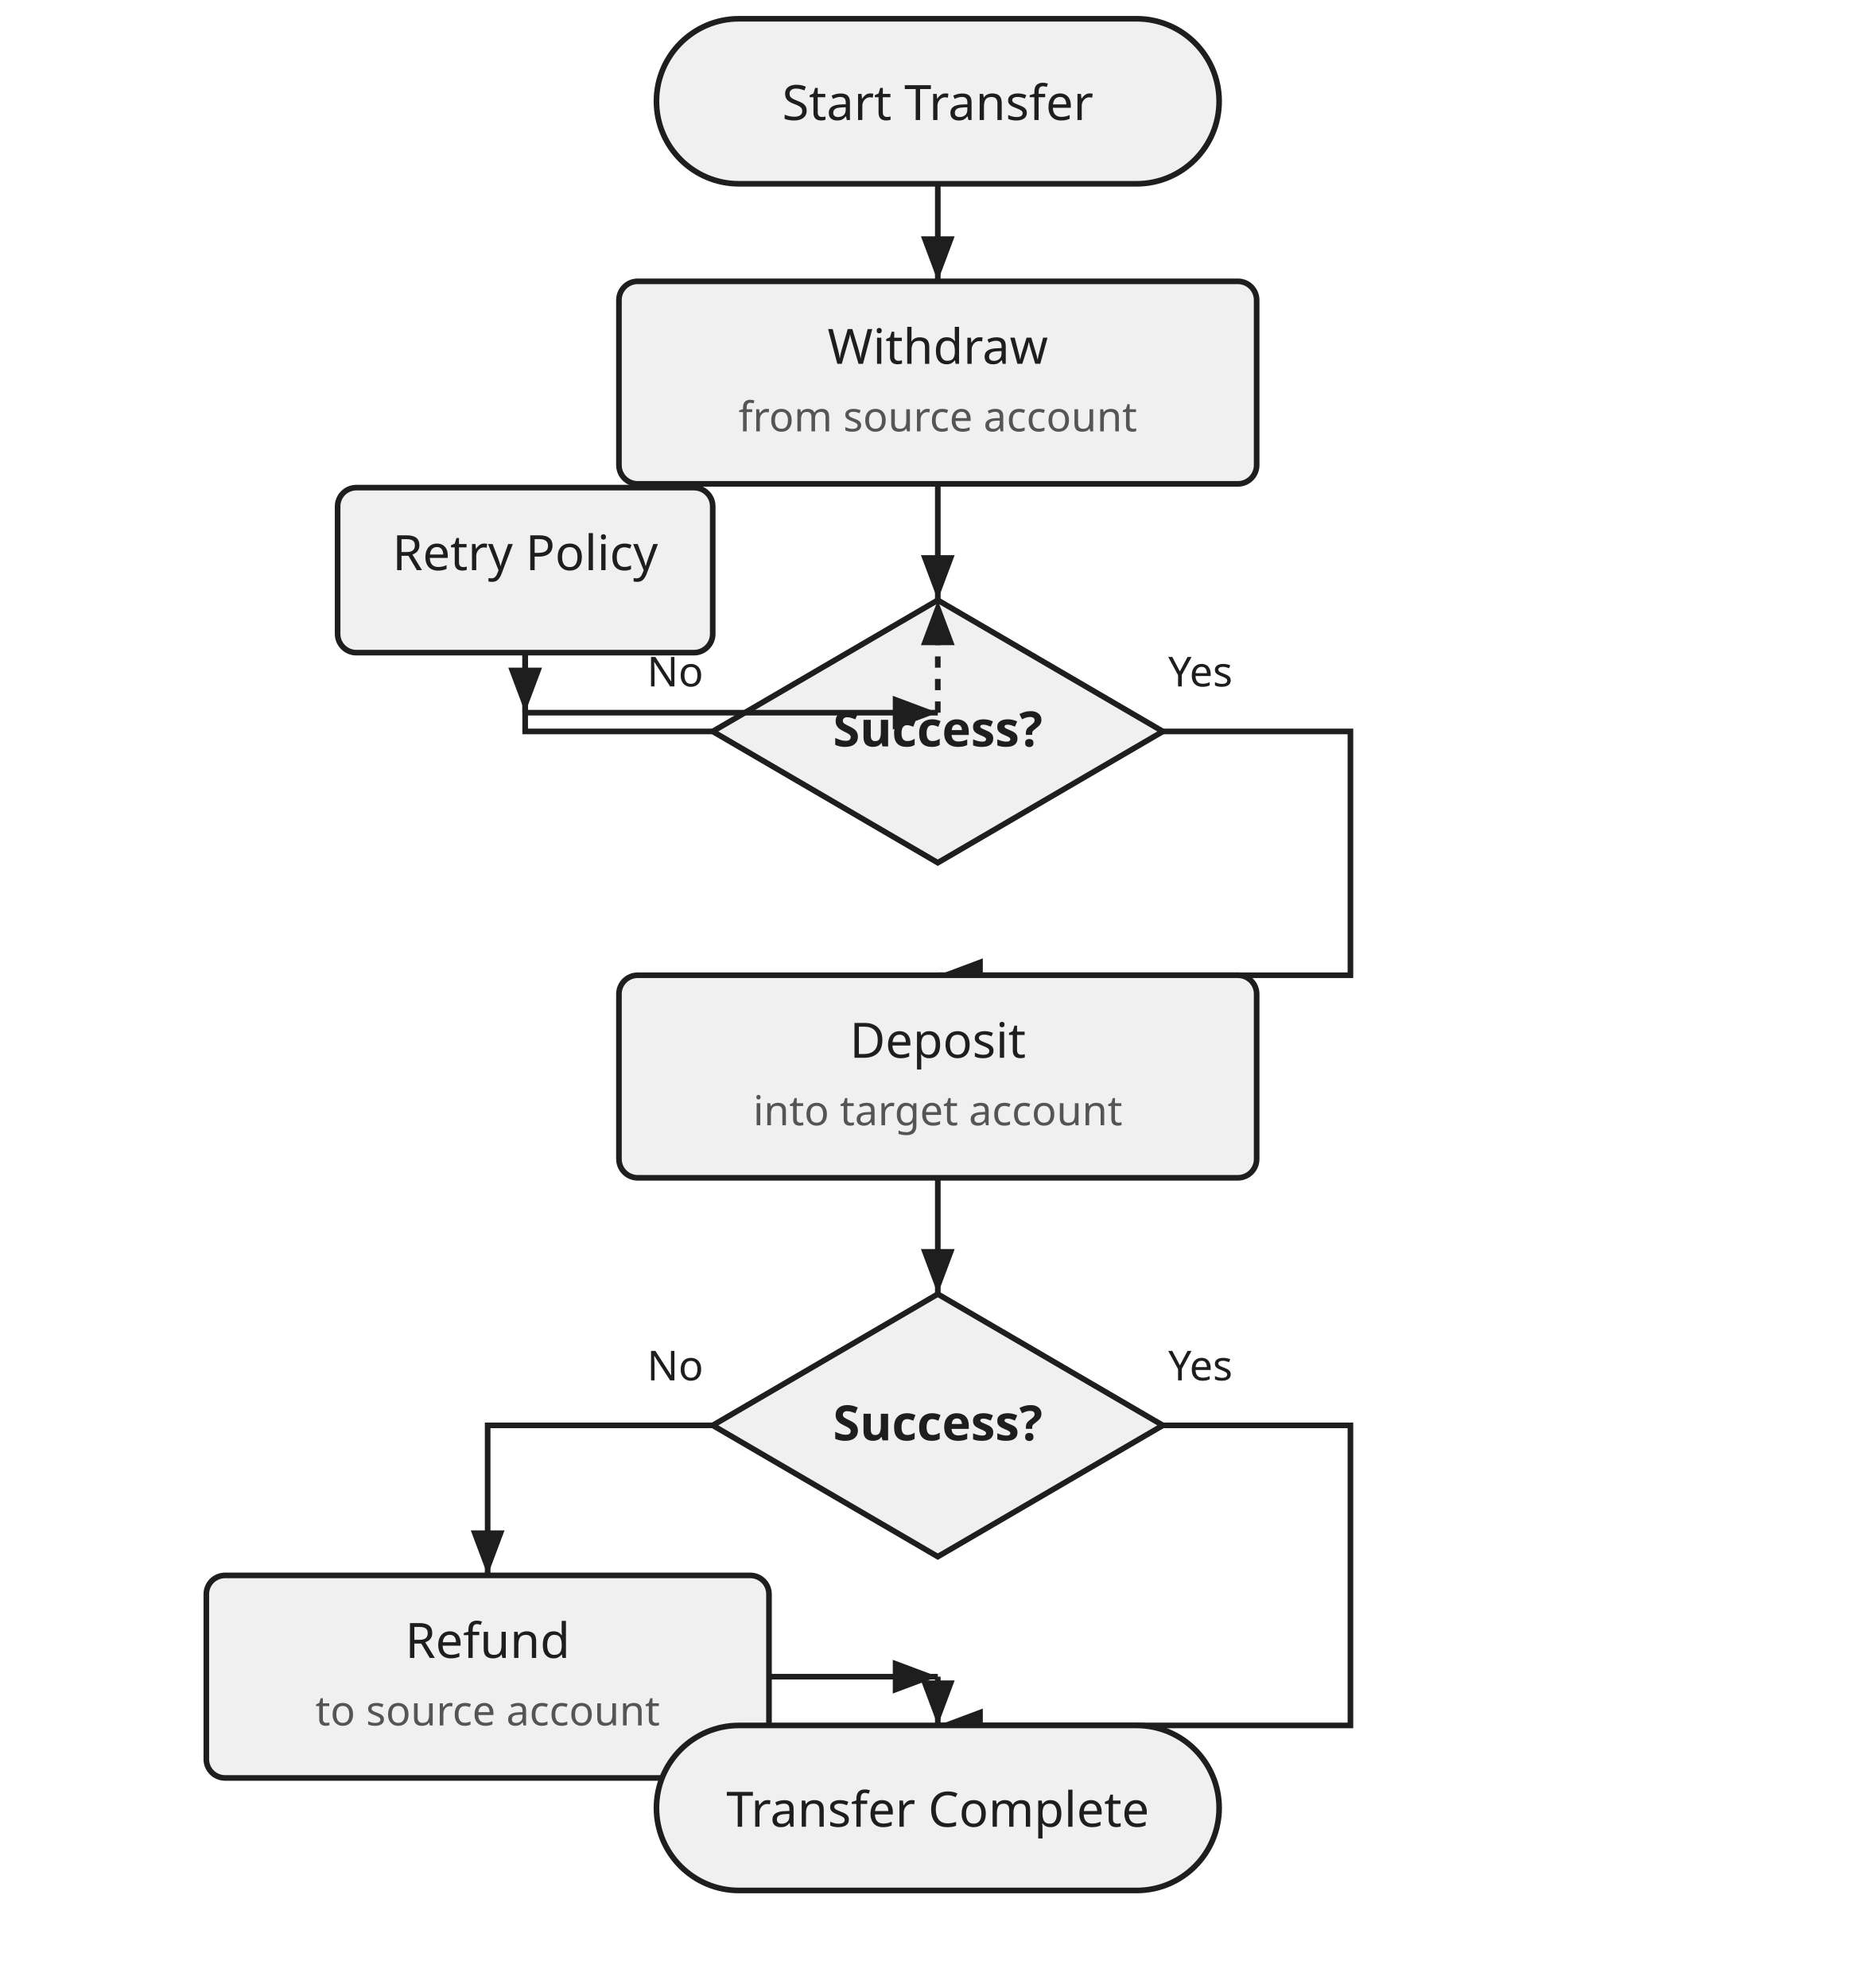
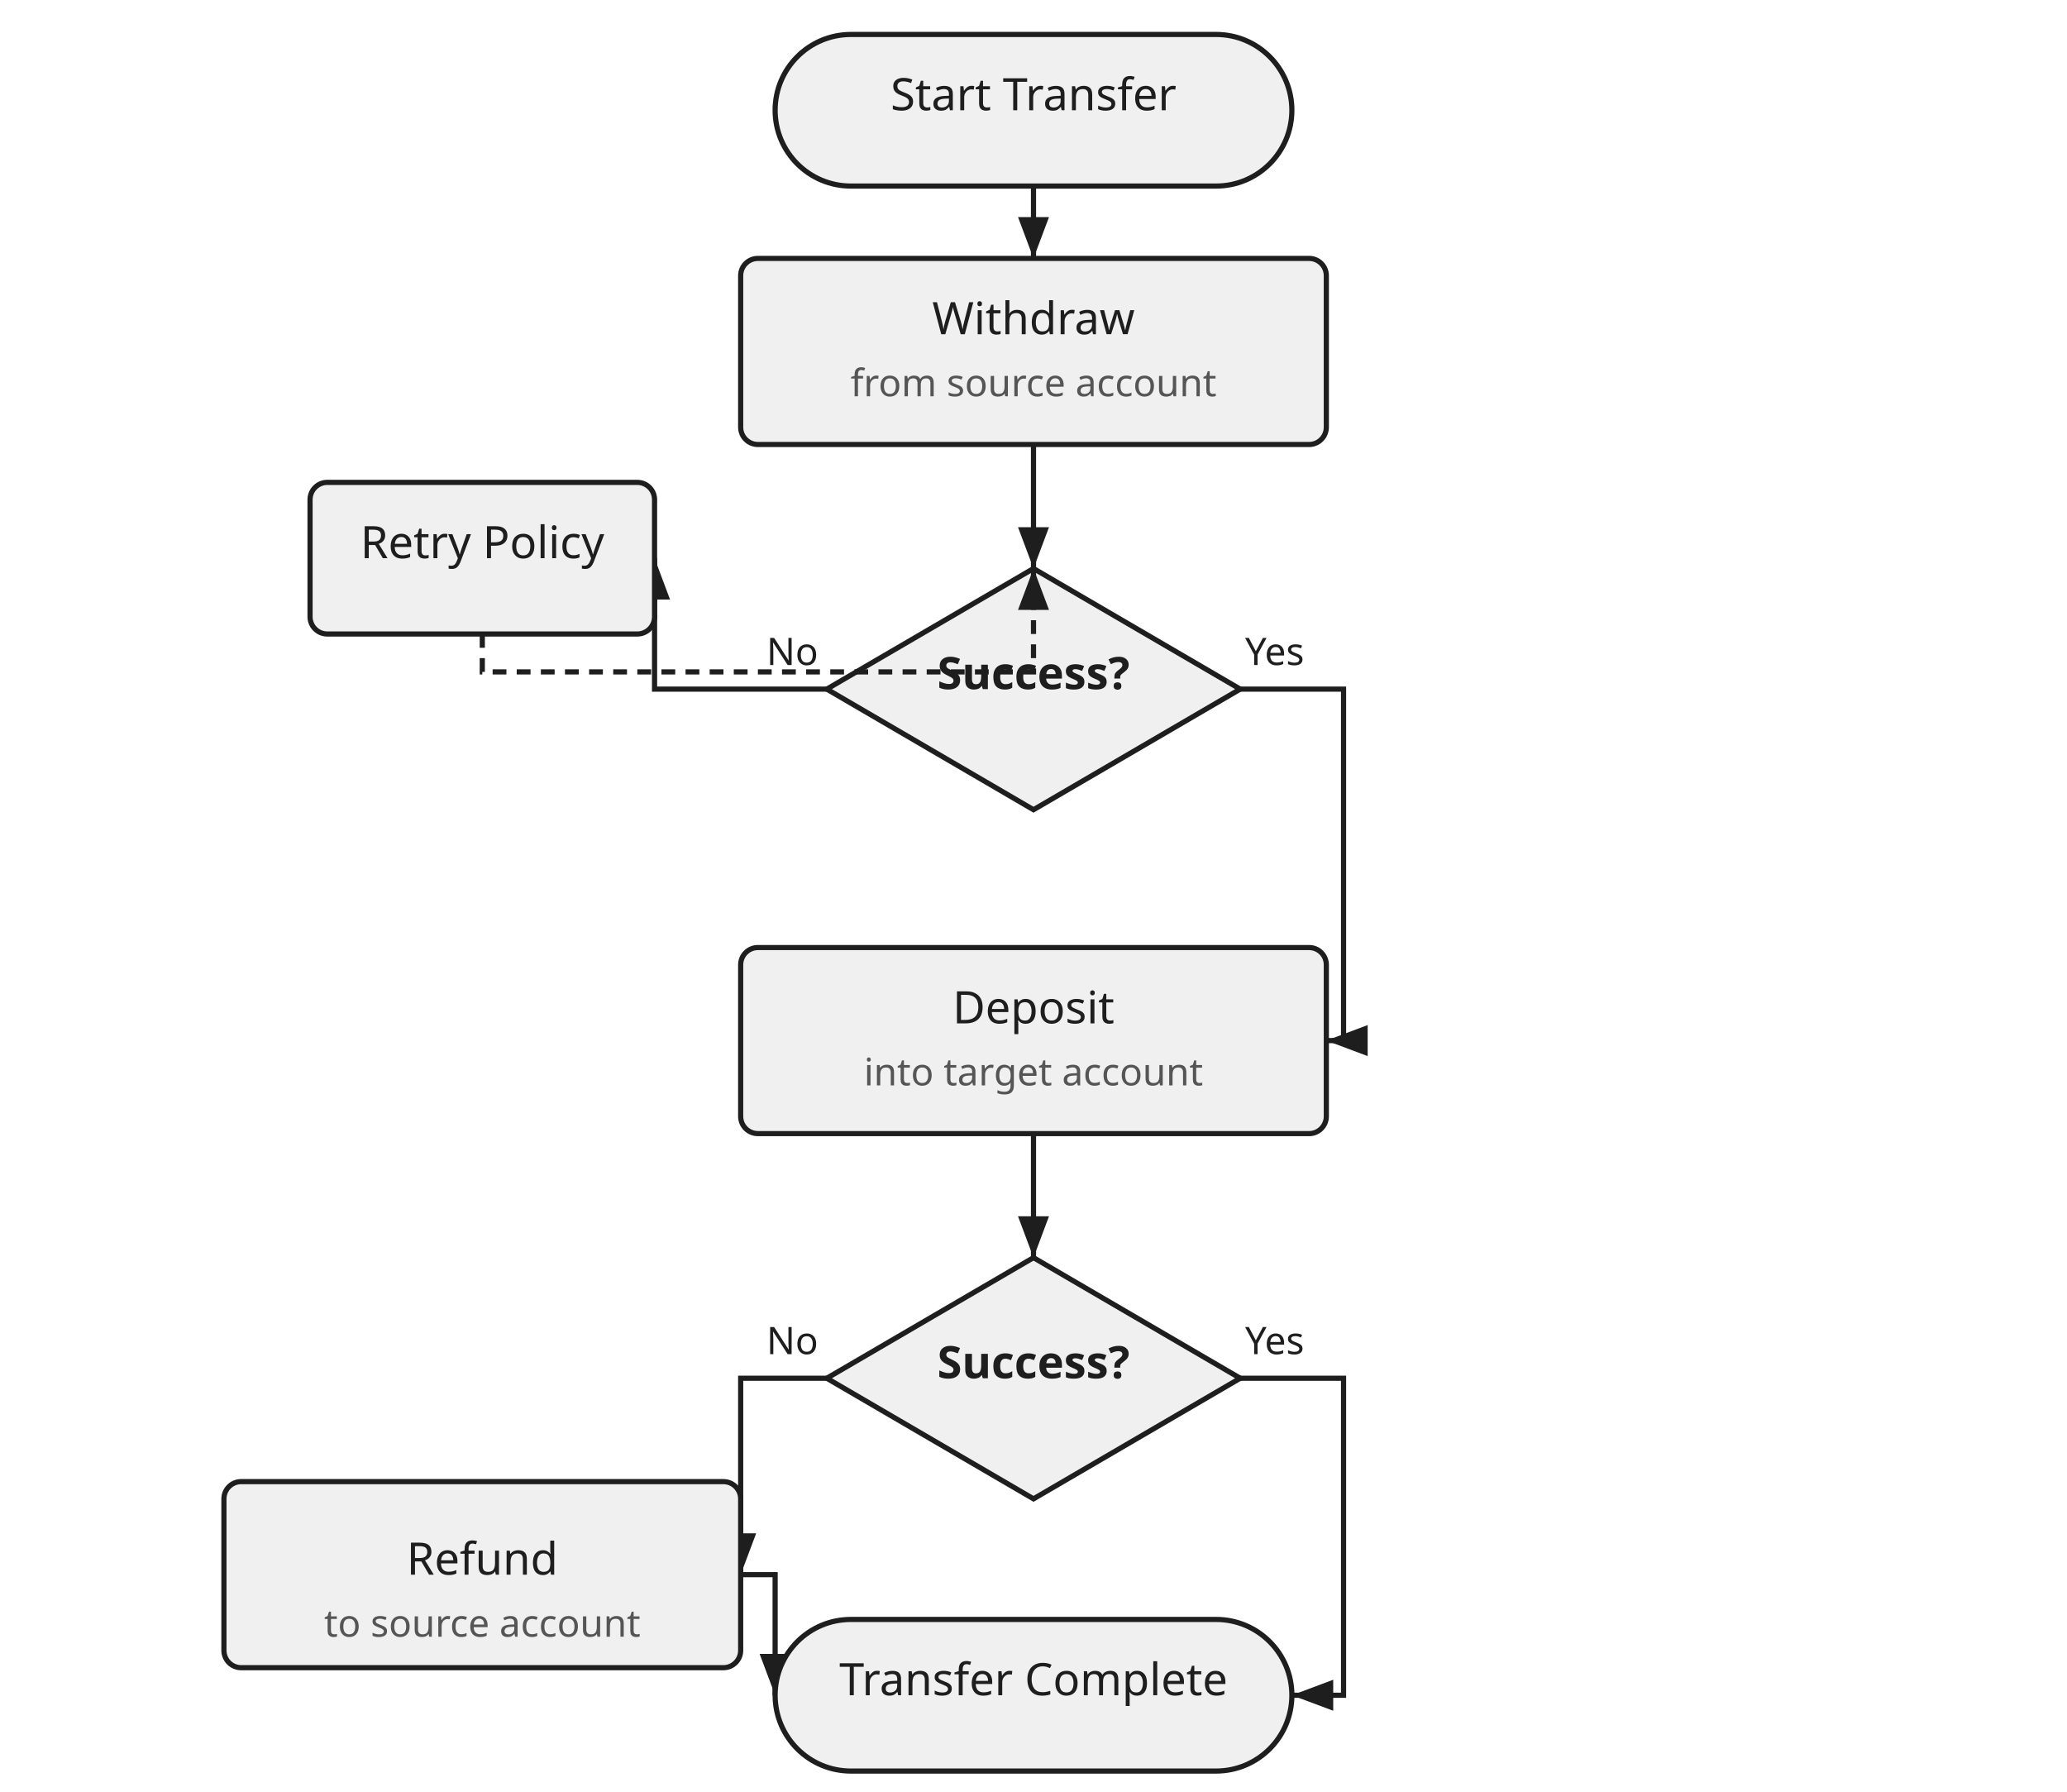
- <svg xmlns="http://www.w3.org/2000/svg" viewBox="0 0 500 530" width="100%" style="max-width: 500px; display: block;">
+ <svg xmlns="http://www.w3.org/2000/svg" viewBox="0 0 600 520">
  <style>
-     text { font-family: Verdana, sans-serif; font-size: 13px; fill: #1e1e1e; text-anchor: middle; }
+     text { font-family: Verdana, sans-serif; font-size: 13px; fill: #1e1e1e; text-anchor: middle; alignment-baseline: middle; }
    .box { fill: #f0f0f0; stroke: #1e1e1e; stroke-width: 1.5; rx: 5; }
    .pill { fill: #f0f0f0; stroke: #1e1e1e; stroke-width: 1.5; rx: 22; }
    .arrow { stroke: #1e1e1e; stroke-width: 1.5; fill: none; marker-end: url(#a); }
    .ds { font-size: 11px; fill: #555; }
    .lb { font-size: 11px; fill: #1e1e1e; }
  </style>
  <defs>
    <marker id="a" fill="#1e1e1e" markerWidth="8" markerHeight="6" refX="8" refY="3" orient="auto">
      <path d="M0,0 L8,3 L0,6 Z" />
    </marker>
  </defs>
-   <rect class="pill" x="175" y="5" width="150" height="44" />
-   <text x="250" y="32">Start Transfer</text>
-   <line class="arrow" x1="250" y1="49" x2="250" y2="75" />
-   <rect class="box" x="165" y="75" width="170" height="54" />
-   <text x="250" y="97">Withdraw</text>
-   <text x="250" y="115" class="ds">from source account</text>
-   <line class="arrow" x1="250" y1="129" x2="250" y2="160" />
-   <polygon points="250,160 310,195 250,230 190,195" class="box" />
-   <text x="250" y="199" font-weight="bold">Success?</text>
-   <text x="320" y="183" class="lb">Yes</text>
-   <path d="M310,195 L360,195 L360,260 L250,260" class="arrow" />
-   <text x="180" y="183" class="lb">No</text>
-   <path d="M190,195 L140,195 L140,140" class="arrow" />
-   <rect class="box" x="90" y="130" width="100" height="44" />
-   <text x="140" y="152">Retry Policy</text>
-   <line class="arrow" x1="140" y1="174" x2="140" y2="190" />
-   <line class="arrow" x1="140" y1="190" x2="250" y2="190" />
-   <line class="arrow" x1="250" y1="190" x2="250" y2="160" style="stroke-dasharray: 3,3;" />
-   <rect class="box" x="165" y="260" width="170" height="54" />
-   <text x="250" y="282">Deposit</text>
-   <text x="250" y="300" class="ds">into target account</text>
-   <line class="arrow" x1="250" y1="314" x2="250" y2="345" />
-   <polygon points="250,345 310,380 250,415 190,380" class="box" />
-   <text x="250" y="384" font-weight="bold">Success?</text>
-   <text x="320" y="368" class="lb">Yes</text>
-   <path d="M310,380 L360,380 L360,460 L250,460" class="arrow" />
-   <text x="180" y="368" class="lb">No</text>
-   <path d="M190,380 L130,380 L130,420" class="arrow" />
-   <rect class="box" x="55" y="420" width="150" height="54" />
-   <text x="130" y="442">Refund</text>
-   <text x="130" y="460" class="ds">to source account</text>
-   <line class="arrow" x1="205" y1="447" x2="250" y2="447" />
-   <line class="arrow" x1="250" y1="447" x2="250" y2="460" />
-   <rect class="pill" x="175" y="460" width="150" height="44" />
-   <text x="250" y="487">Transfer Complete</text>
+   <rect class="pill" x="225" y="10" width="150" height="44" />
+   <text x="300" y="32">Start Transfer</text>
+   <line class="arrow" x1="300" y1="54" x2="300" y2="75" />
+   <rect class="box" x="215" y="75" width="170" height="54" />
+   <text x="300" y="97">Withdraw</text>
+   <text x="300" y="115" class="ds">from source account</text>
+   <line class="arrow" x1="300" y1="129" x2="300" y2="165" />
+   <polygon points="300,165 360,200 300,235 240,200" class="box" />
+   <text x="300" y="200" font-weight="bold">Success?</text>
+   <text x="370" y="193" class="lb">Yes</text>
+   <path d="M360,200 L390,200 L390,302 L385,302" class="arrow" />
+   <text x="230" y="193" class="lb">No</text>
+   <path d="M240,200 L190,200 L190,162" class="arrow" />
+   <rect class="box" x="90" y="140" width="100" height="44" />
+   <text x="140" y="162">Retry Policy</text>
+   <path d="M140,184 L140,195 L300,195 L300,165" class="arrow" style="stroke-dasharray: 4,3;" />
+   <rect class="box" x="215" y="275" width="170" height="54" />
+   <text x="300" y="297">Deposit</text>
+   <text x="300" y="315" class="ds">into target account</text>
+   <line class="arrow" x1="300" y1="329" x2="300" y2="365" />
+   <polygon points="300,365 360,400 300,435 240,400" class="box" />
+   <text x="300" y="400" font-weight="bold">Success?</text>
+   <text x="370" y="393" class="lb">Yes</text>
+   <path d="M360,400 L390,400 L390,492 L375,492" class="arrow" />
+   <text x="230" y="393" class="lb">No</text>
+   <path d="M240,400 L215,400 L215,457" class="arrow" />
+   <rect class="box" x="65" y="430" width="150" height="54" />
+   <text x="140" y="457">Refund</text>
+   <text x="140" y="475" class="ds">to source account</text>
+   <path d="M215,457 L225,457 L225,492" class="arrow" />
+   <rect class="pill" x="225" y="470" width="150" height="44" />
+   <text x="300" y="492">Transfer Complete</text>
</svg>
